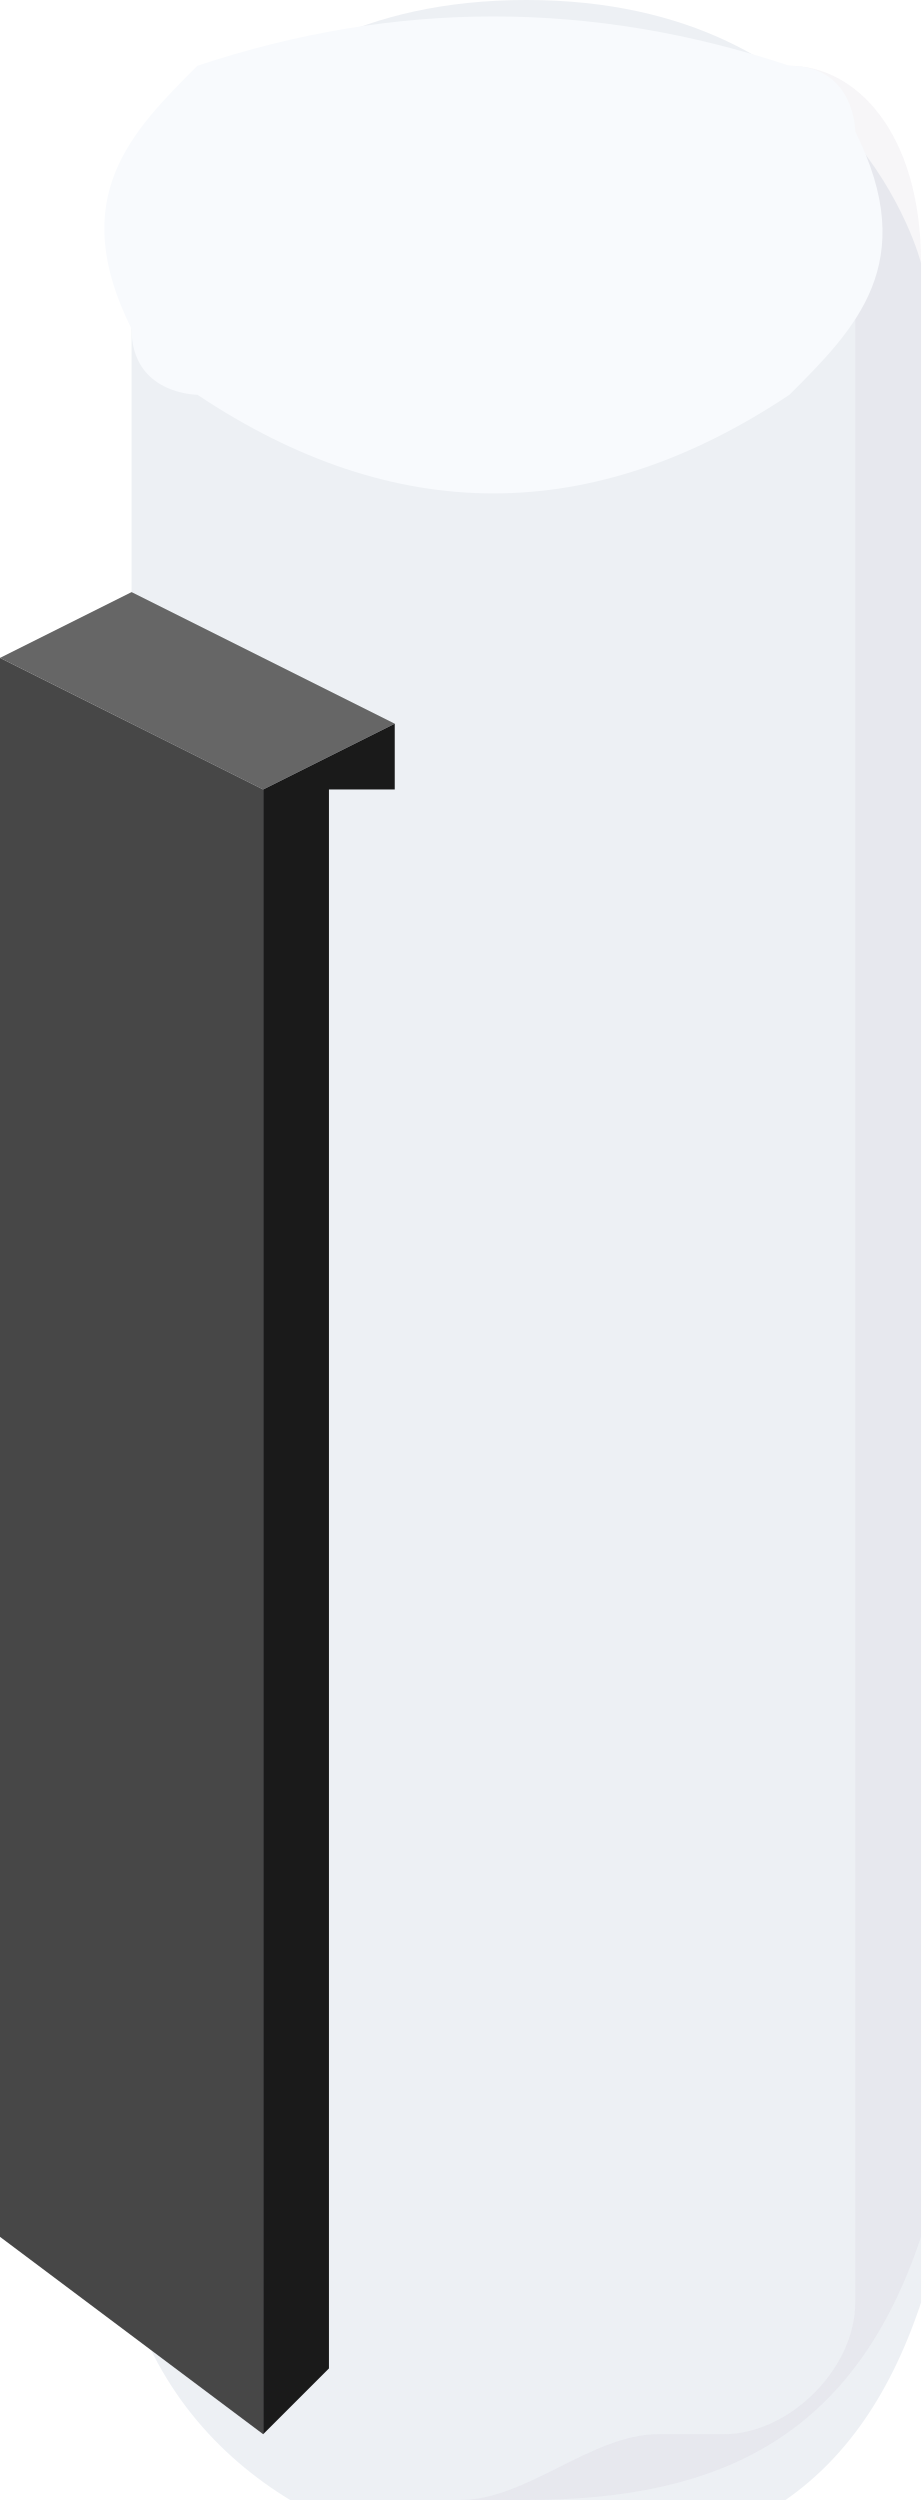
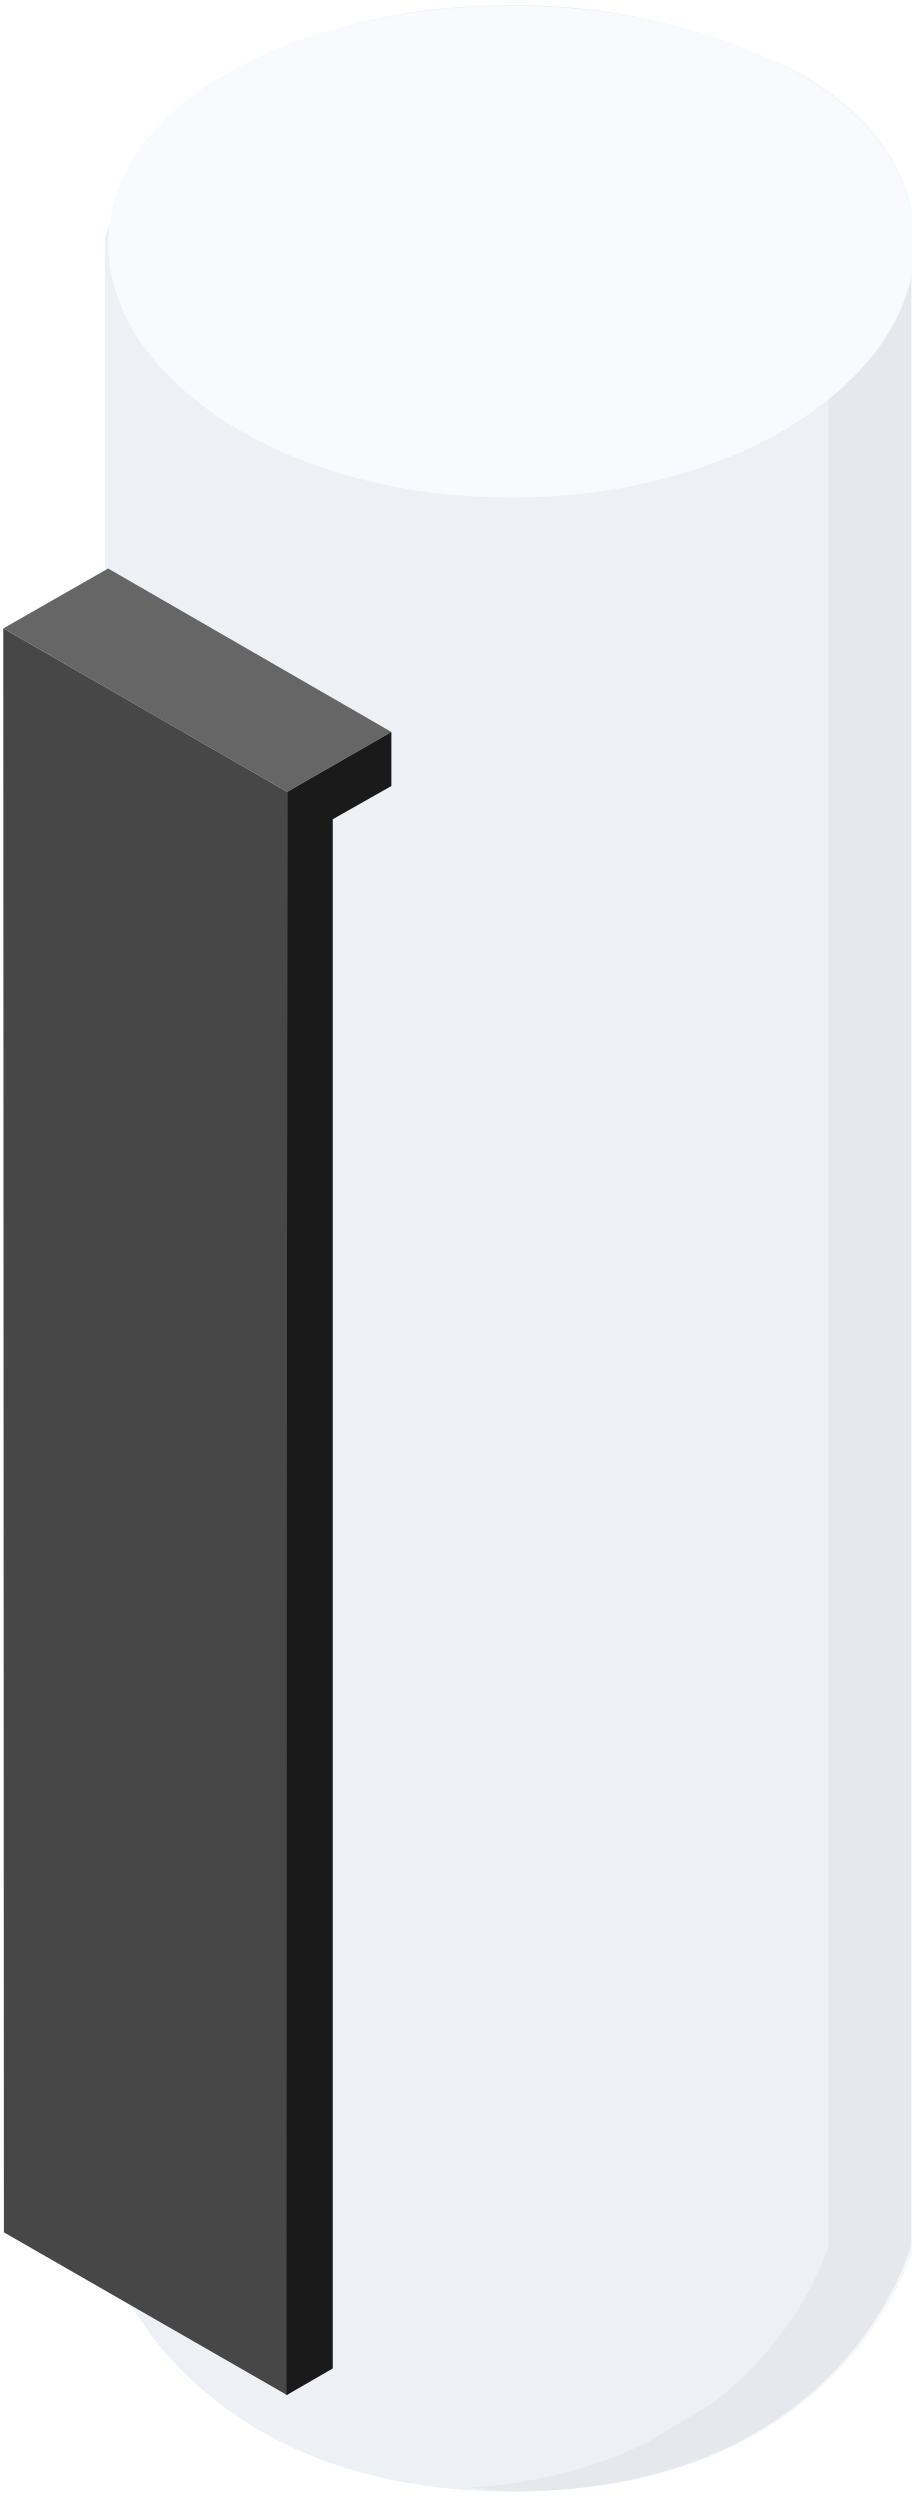
- <svg xmlns="http://www.w3.org/2000/svg" version="1.1" id="Layer_1" x="0px" y="0px" viewBox="0 0 1.4 3.8" style="enable-background:new 0 0 1.4 3.8;" xml:space="preserve">
+ <svg xmlns="http://www.w3.org/2000/svg" version="1.1" id="Layer_1" x="0px" y="0px" viewBox="0 0 1.4 3.839" style="enable-background:new 0 0 1.4 3.839;" xml:space="preserve">
  <style type="text/css">
	.st0{fill:#EDF0F4;}
- 	.st1{opacity:0.1;fill:#1A1A1A;enable-background:new    ;}
- 	.st2{opacity:0.1;fill:#AE9FB7;enable-background:new    ;}
- 	.st3{fill:#F8FAFD;}
- 	.st4{fill:#666666;}
- 	.st5{fill:#474747;}
- 	.st6{fill:#1A1A1A;}
+ 	.st1{opacity:0.1;fill:#AE9FB7;enable-background:new    ;}
+ 	.st2{fill:#F8FAFD;}
+ 	.st3{fill:#666666;}
+ 	.st4{fill:#474747;}
+ 	.st5{fill:#1A1A1A;}
</style>
-   <g id="Layer_2">
-     <g id="Layer_2-2">
-       <path class="st0" d="M0.2,0.4v3.1c0.1,0.3,0.4,0.4,0.6,0.4c0.3,0,0.5-0.1,0.6-0.4V0.4c0,0-0.1-0.4-0.6-0.4S0.2,0.4,0.2,0.4z" />
-       <path class="st1" d="M0.8,0" />
-       <path class="st2" d="M1.2,0.1l-0.1,0c0.1,0.1,0.2,0.2,0.2,0.3v2l0,0v1.1c0,0.1-0.1,0.2-0.2,0.2L1,3.7c-0.1,0-0.2,0.1-0.3,0.1h0.1    c0.3,0,0.5-0.1,0.6-0.4V2.4l0,0v-2C1.4,0.2,1.3,0.1,1.2,0.1" />
-       <path class="st3" d="M1.2,0.1C0.9,0,0.6,0,0.3,0.1C0.2,0.2,0.1,0.3,0.2,0.5c0,0.1,0.1,0.1,0.1,0.1c0.3,0.2,0.6,0.2,0.9,0    c0.1-0.1,0.2-0.2,0.1-0.4C1.3,0.2,1.3,0.1,1.2,0.1z" />
-       <polyline class="st4" points="0,1 0.4,1.2 0.6,1.1 0.2,0.9 0,1   " />
-       <polygon class="st5" points="0.4,1.2 0,1 0,3.4 0.4,3.7   " />
-       <polygon class="st6" points="0.4,1.2 0.6,1.1 0.6,1.2 0.5,1.2 0.5,3.6 0.4,3.7   " />
+   <g>
+     <path class="st0" d="M0.161,0.366v3.091c0,0,0.111,0.369,0.625,0.369s0.613-0.378,0.613-0.378V0.366   c0,0-0.08-0.358-0.614-0.358S0.161,0.366,0.161,0.366z" />
+     <path class="st1" d="M0.993,3.751C0.922,3.786,0.834,3.812,0.724,3.82   c0.023,0.002,0.042,0.006,0.067,0.006c0.514,0,0.613-0.378,0.613-0.378V2.373   c0-0.002,0-0.003,0-0.005V0.394c0.009-0.104-0.045-0.207-0.175-0.282   C1.202,0.096,1.167,0.089,1.135,0.076c-0.018-0.008-0.039-0.016-0.06-0.023   C1.049,0.046,1.025,0.037,0.997,0.031c-0.06-0.013-0.125-0.023-0.203-0.023   C0.793,0.008,0.792,0.008,0.791,0.008l-0-0c-0.025,0-0.043,0.006-0.066,0.007   c0.049,0.004,0.099,0.007,0.14,0.016c0.028,0.006,0.052,0.015,0.079,0.023   c0.021,0.007,0.041,0.014,0.06,0.023C1.034,0.089,1.069,0.096,1.097,0.113   C1.226,0.187,1.281,0.29,1.272,0.394v1.974c0,0.002,0,0.003,0,0.005v1.076   c0,0-0.038,0.134-0.177,0.241L0.993,3.751z" />
+     <path class="st2" d="M1.224,0.113c-0.241-0.139-0.636-0.139-0.877,0s-0.241,0.38,0,0.535   s0.636,0.155,0.877,0S1.466,0.252,1.224,0.113z" />
+     <g>
+       <g>
+         <polyline class="st3" points="0.005,0.965 0.441,1.216 0.601,1.124 0.166,0.873 0.005,0.965    " />
+         <polygon class="st4" points="0.441,1.216 0.005,0.965 0.006,3.428 0.441,3.678    " />
+       </g>
+       <polygon class="st5" points="0.441,1.216 0.601,1.124 0.601,1.207 0.511,1.258 0.511,3.637 0.44,3.678       " />
    </g>
  </g>
</svg>
